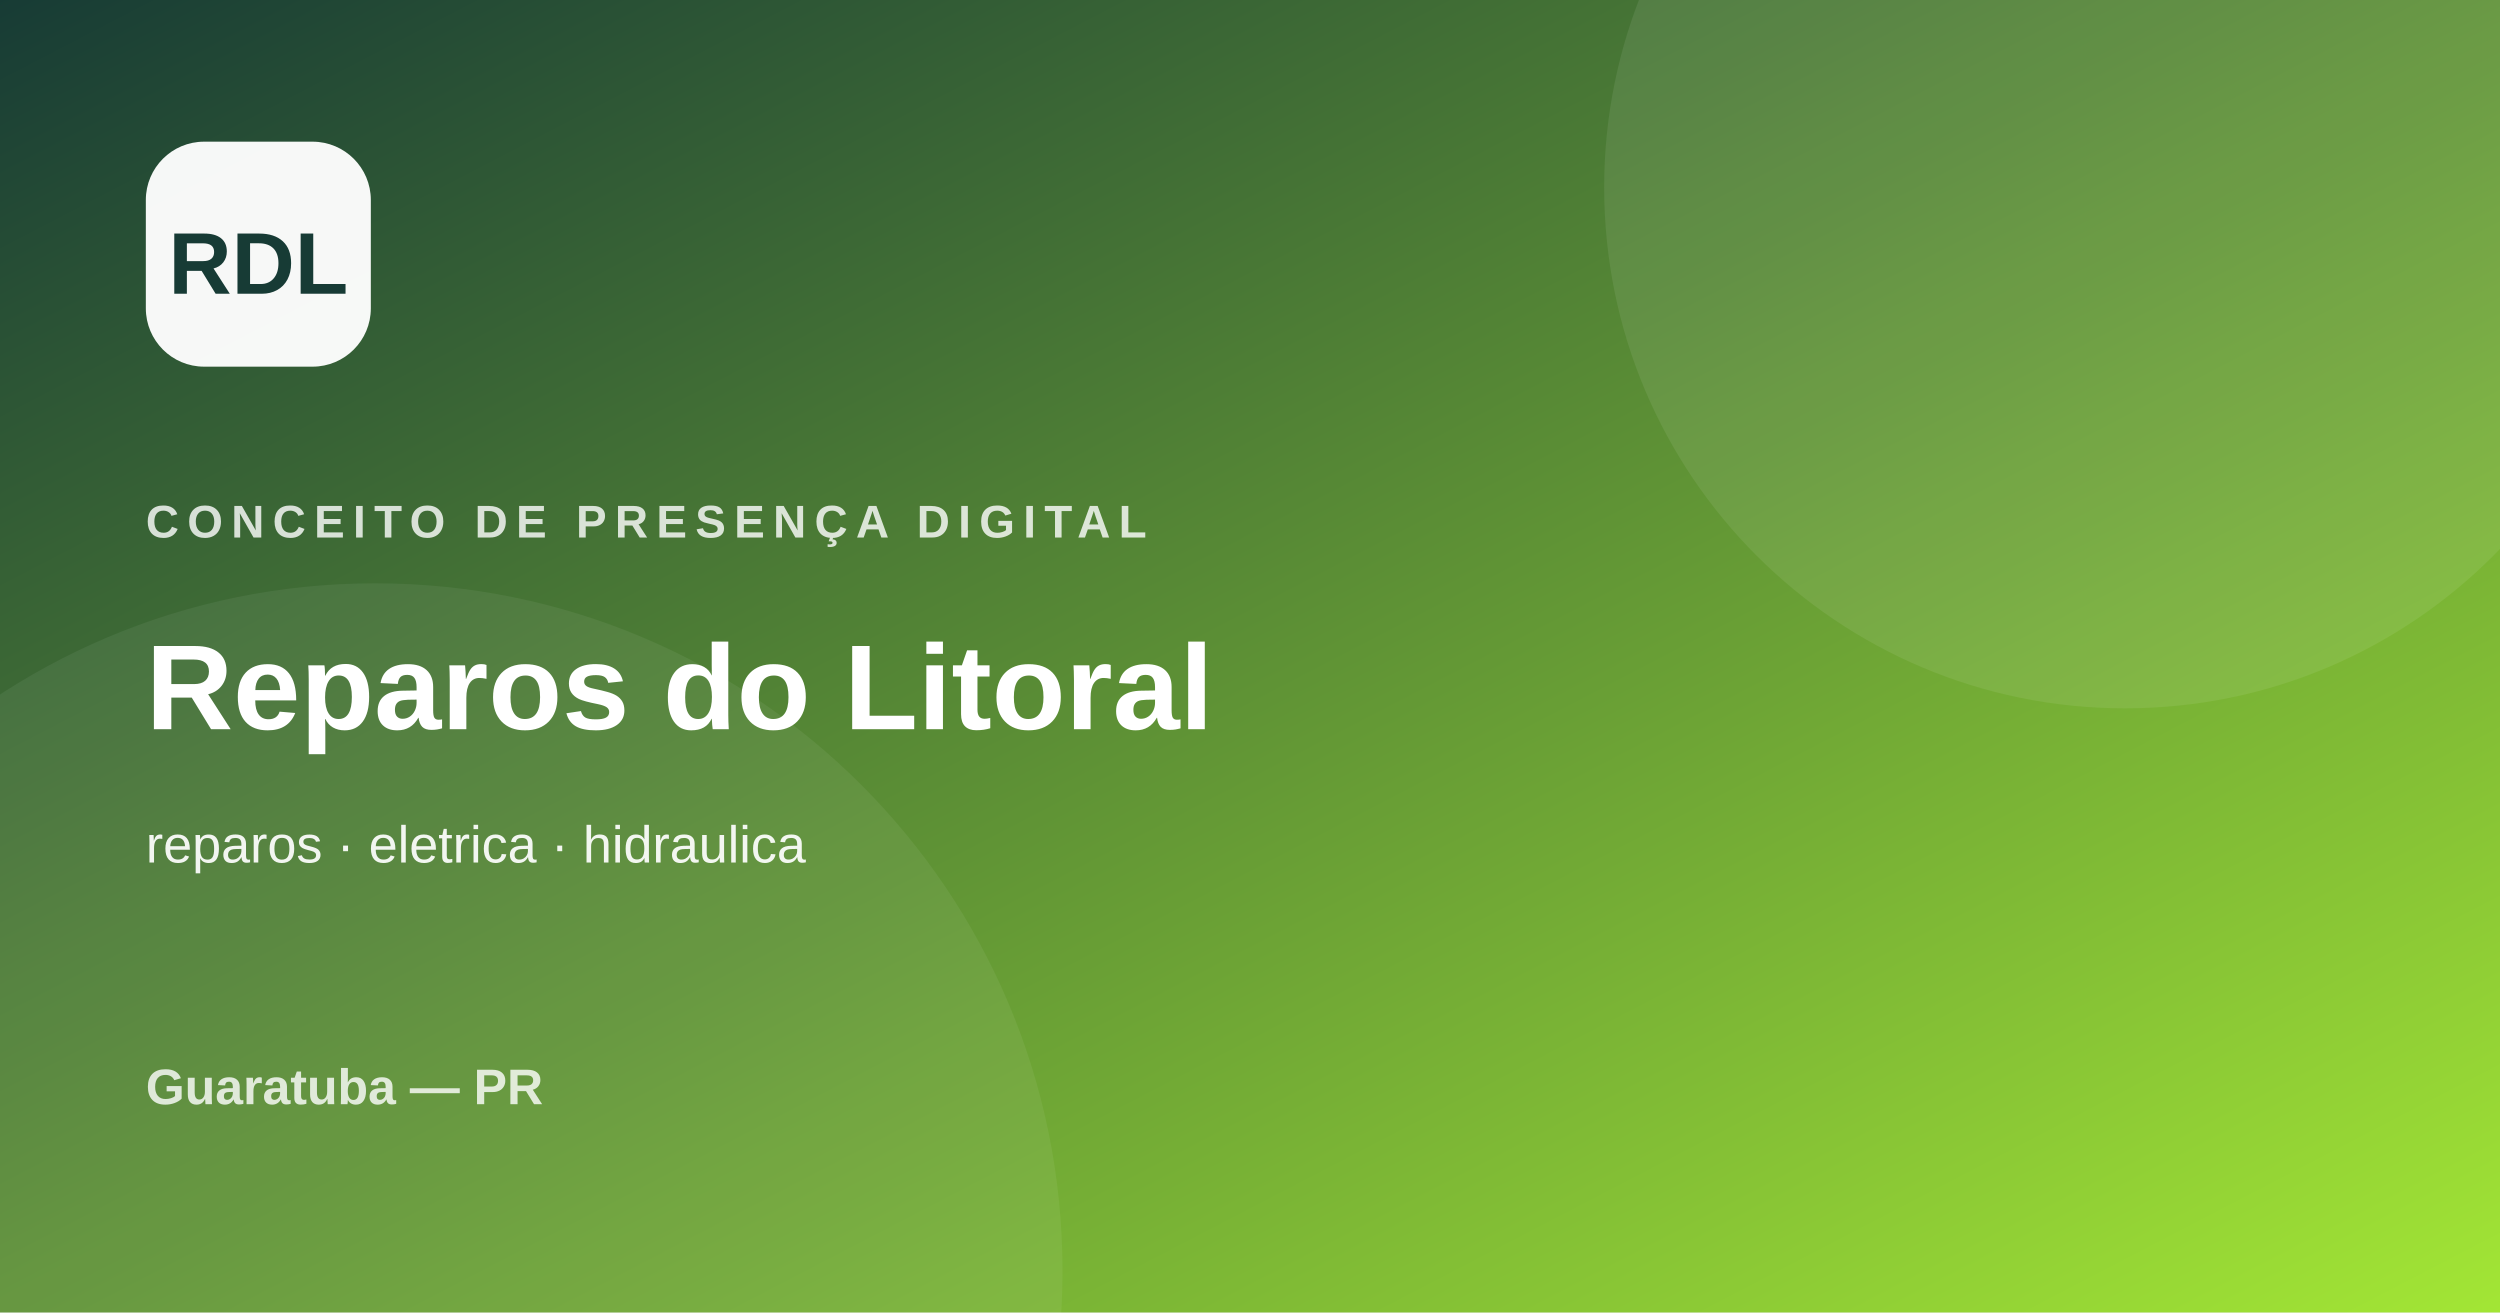
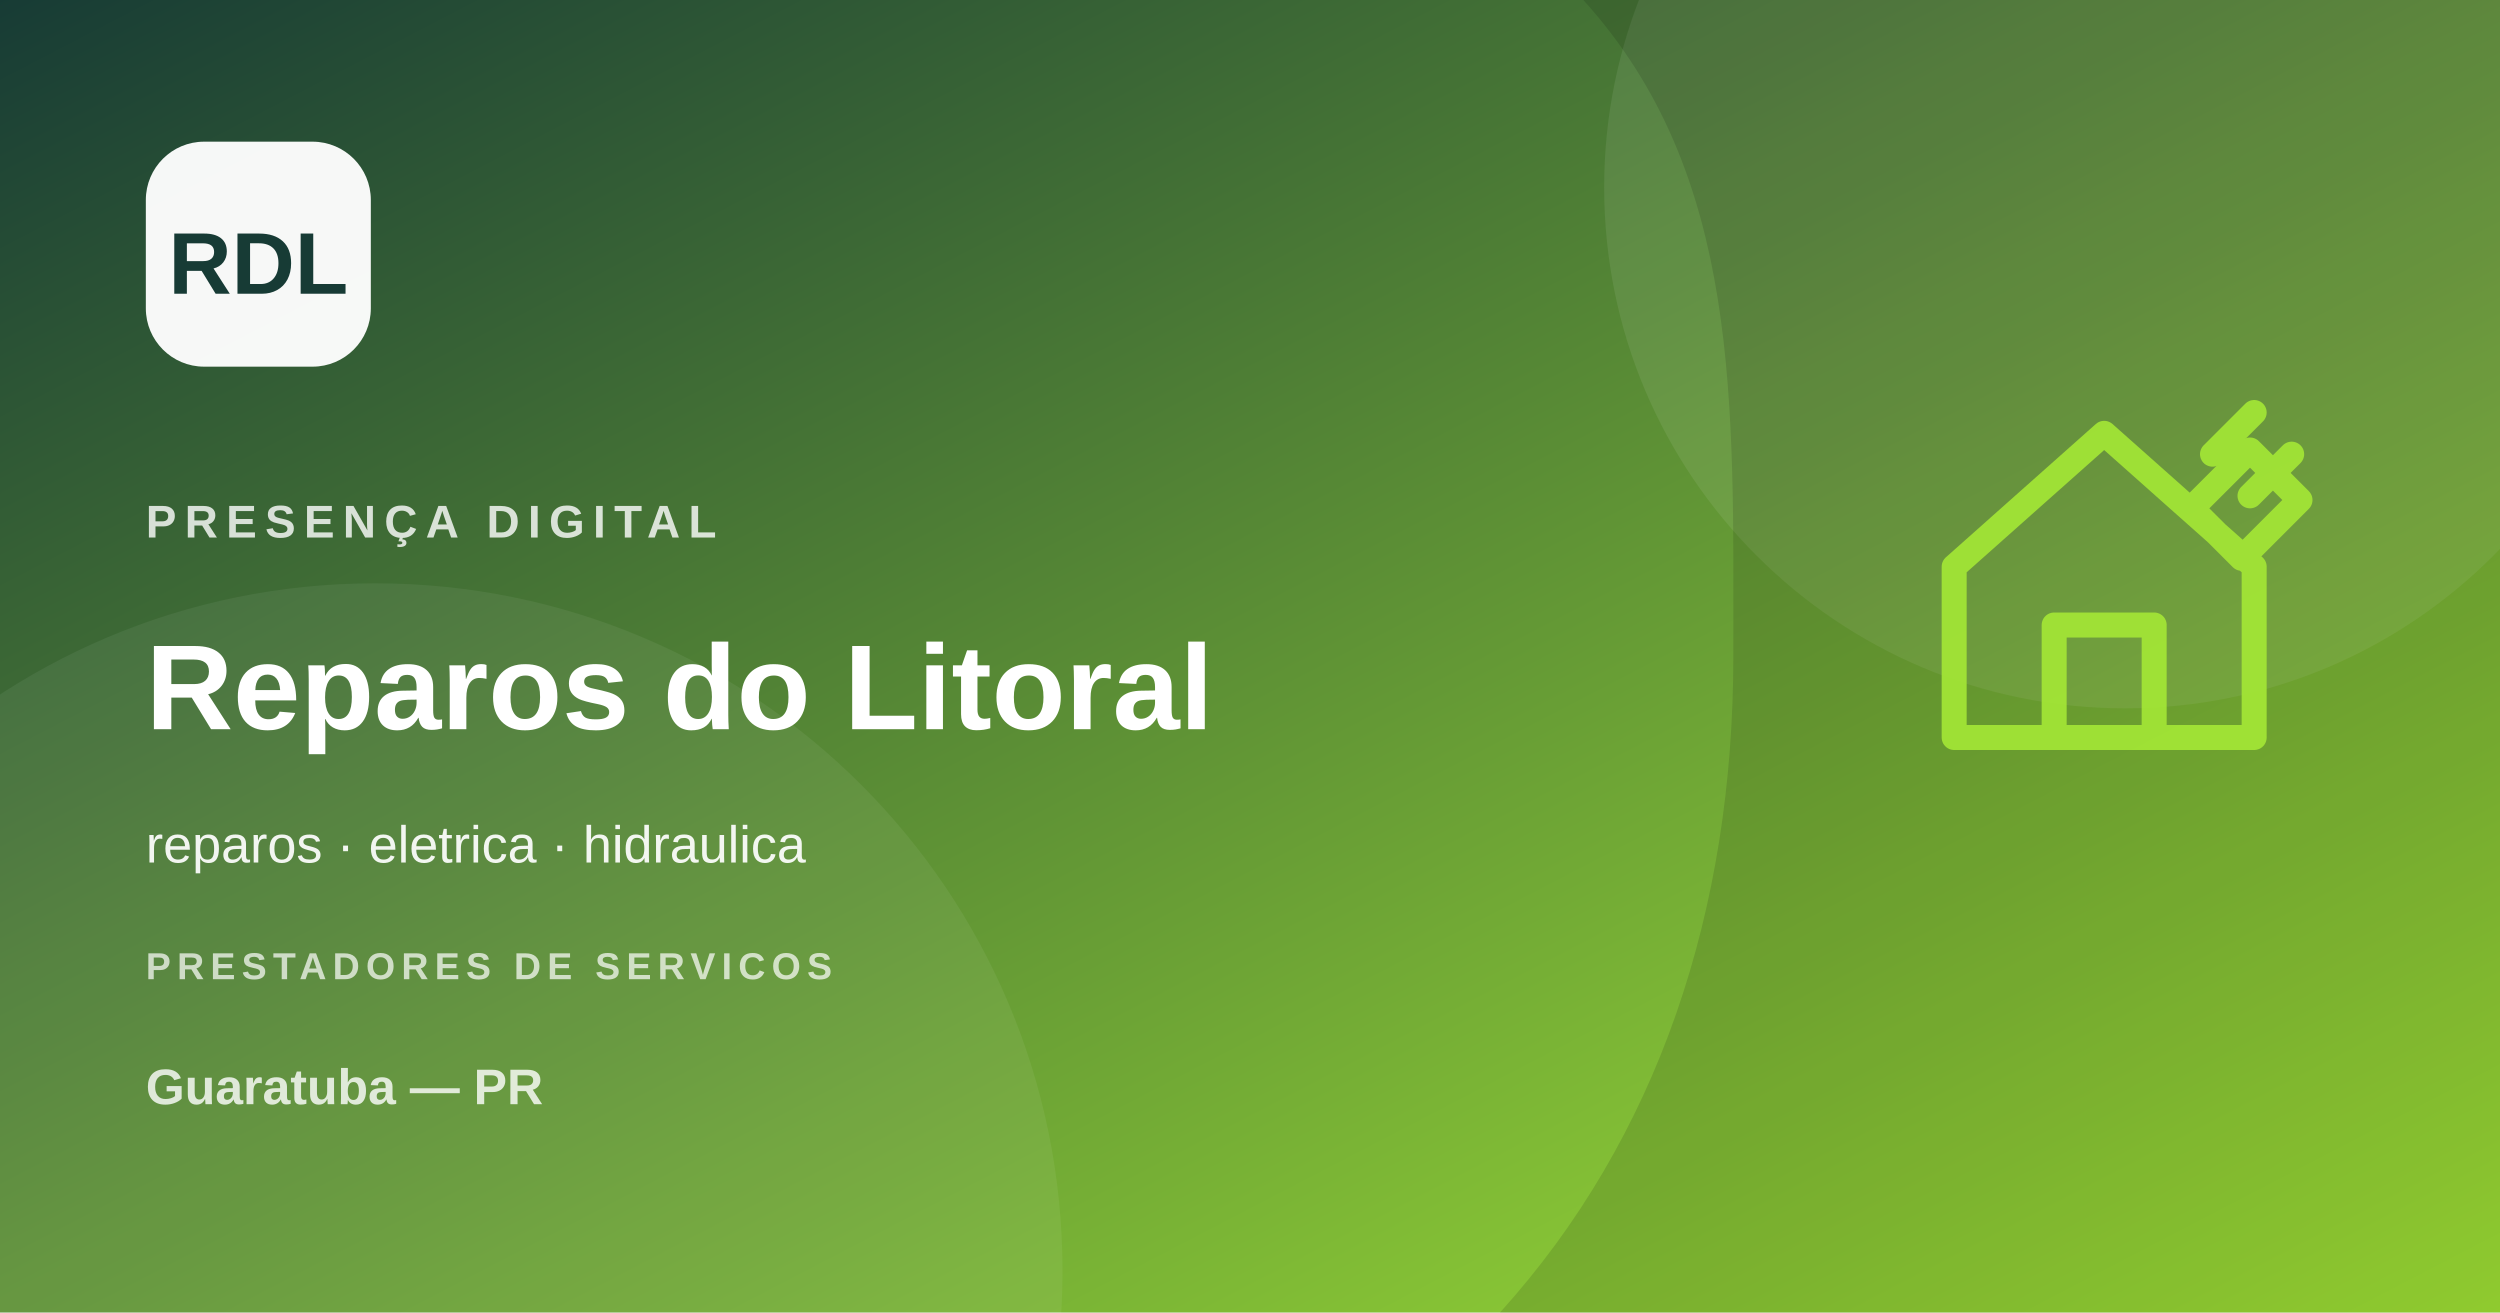
<svg xmlns="http://www.w3.org/2000/svg" width="1200" height="630" viewBox="0 0 1200 630">
  <defs>
    <linearGradient id="g" x1="0" y1="0" x2="1" y2="1">
      <stop stop-color="#173b35" />
      <stop offset="1" stop-color="#a3e635" />
    </linearGradient>
  </defs>
  <rect width="1200" height="630" fill="url(#g)" />
  <circle cx="1020" cy="90" r="250" fill="#fff" opacity=".08" />
  <circle cx="180" cy="610" r="330" fill="#fff" opacity=".06" />
+   <path d="M760 0h440v630H720c76-84 112-193 112-315S836 84 760 0Z" fill="#000" opacity=".12" />
+   <g transform="translate(910 170)" fill="none" stroke="#a3e635" stroke-width="12" stroke-linecap="round" stroke-linejoin="round" opacity=".92">
+     <path d="m28 102 72-64 72 64v82H28v-82Zm48 82v-54h48v54M142 74l28-28 24 24-28 28-24-24Z" />
+     <path d="m152 48 20-20m-2 40 20-20" />
+   </g>
  <rect x="70" y="68" width="108" height="108" rx="28" fill="#fff" opacity=".96" />
  <text x="124" y="141" text-anchor="middle" font-family="Arial,sans-serif" font-size="42" font-weight="800" fill="#173b35">RDL</text>
-   <text x="70" y="258" font-family="Arial,sans-serif" font-size="22" font-weight="700" letter-spacing="4" fill="#fff" opacity=".8">CONCEITO DE PRESENÇA DIGITAL</text>
+   <text x="70" y="258" font-family="Arial,sans-serif" font-size="22" font-weight="700" letter-spacing="4" fill="#fff" opacity=".8">PRESENÇA DIGITAL</text>
  <text x="70" y="350" font-family="Arial,sans-serif" font-size="58" font-weight="800" fill="#fff">Reparos do Litoral</text>
  <text x="70" y="414" font-family="Arial,sans-serif" font-size="25" fill="#fff" opacity=".92">reparos · eletrica · hidraulica</text>
+   <text x="70" y="470" font-family="Arial,sans-serif" font-size="18" font-weight="700" letter-spacing="3" fill="#fff" opacity=".7">PRESTADORES DE SERVICOS</text>
  <text x="70" y="530" font-family="Arial,sans-serif" font-size="24" font-weight="700" fill="#fff" opacity=".8">Guaratuba — PR</text>
</svg>
